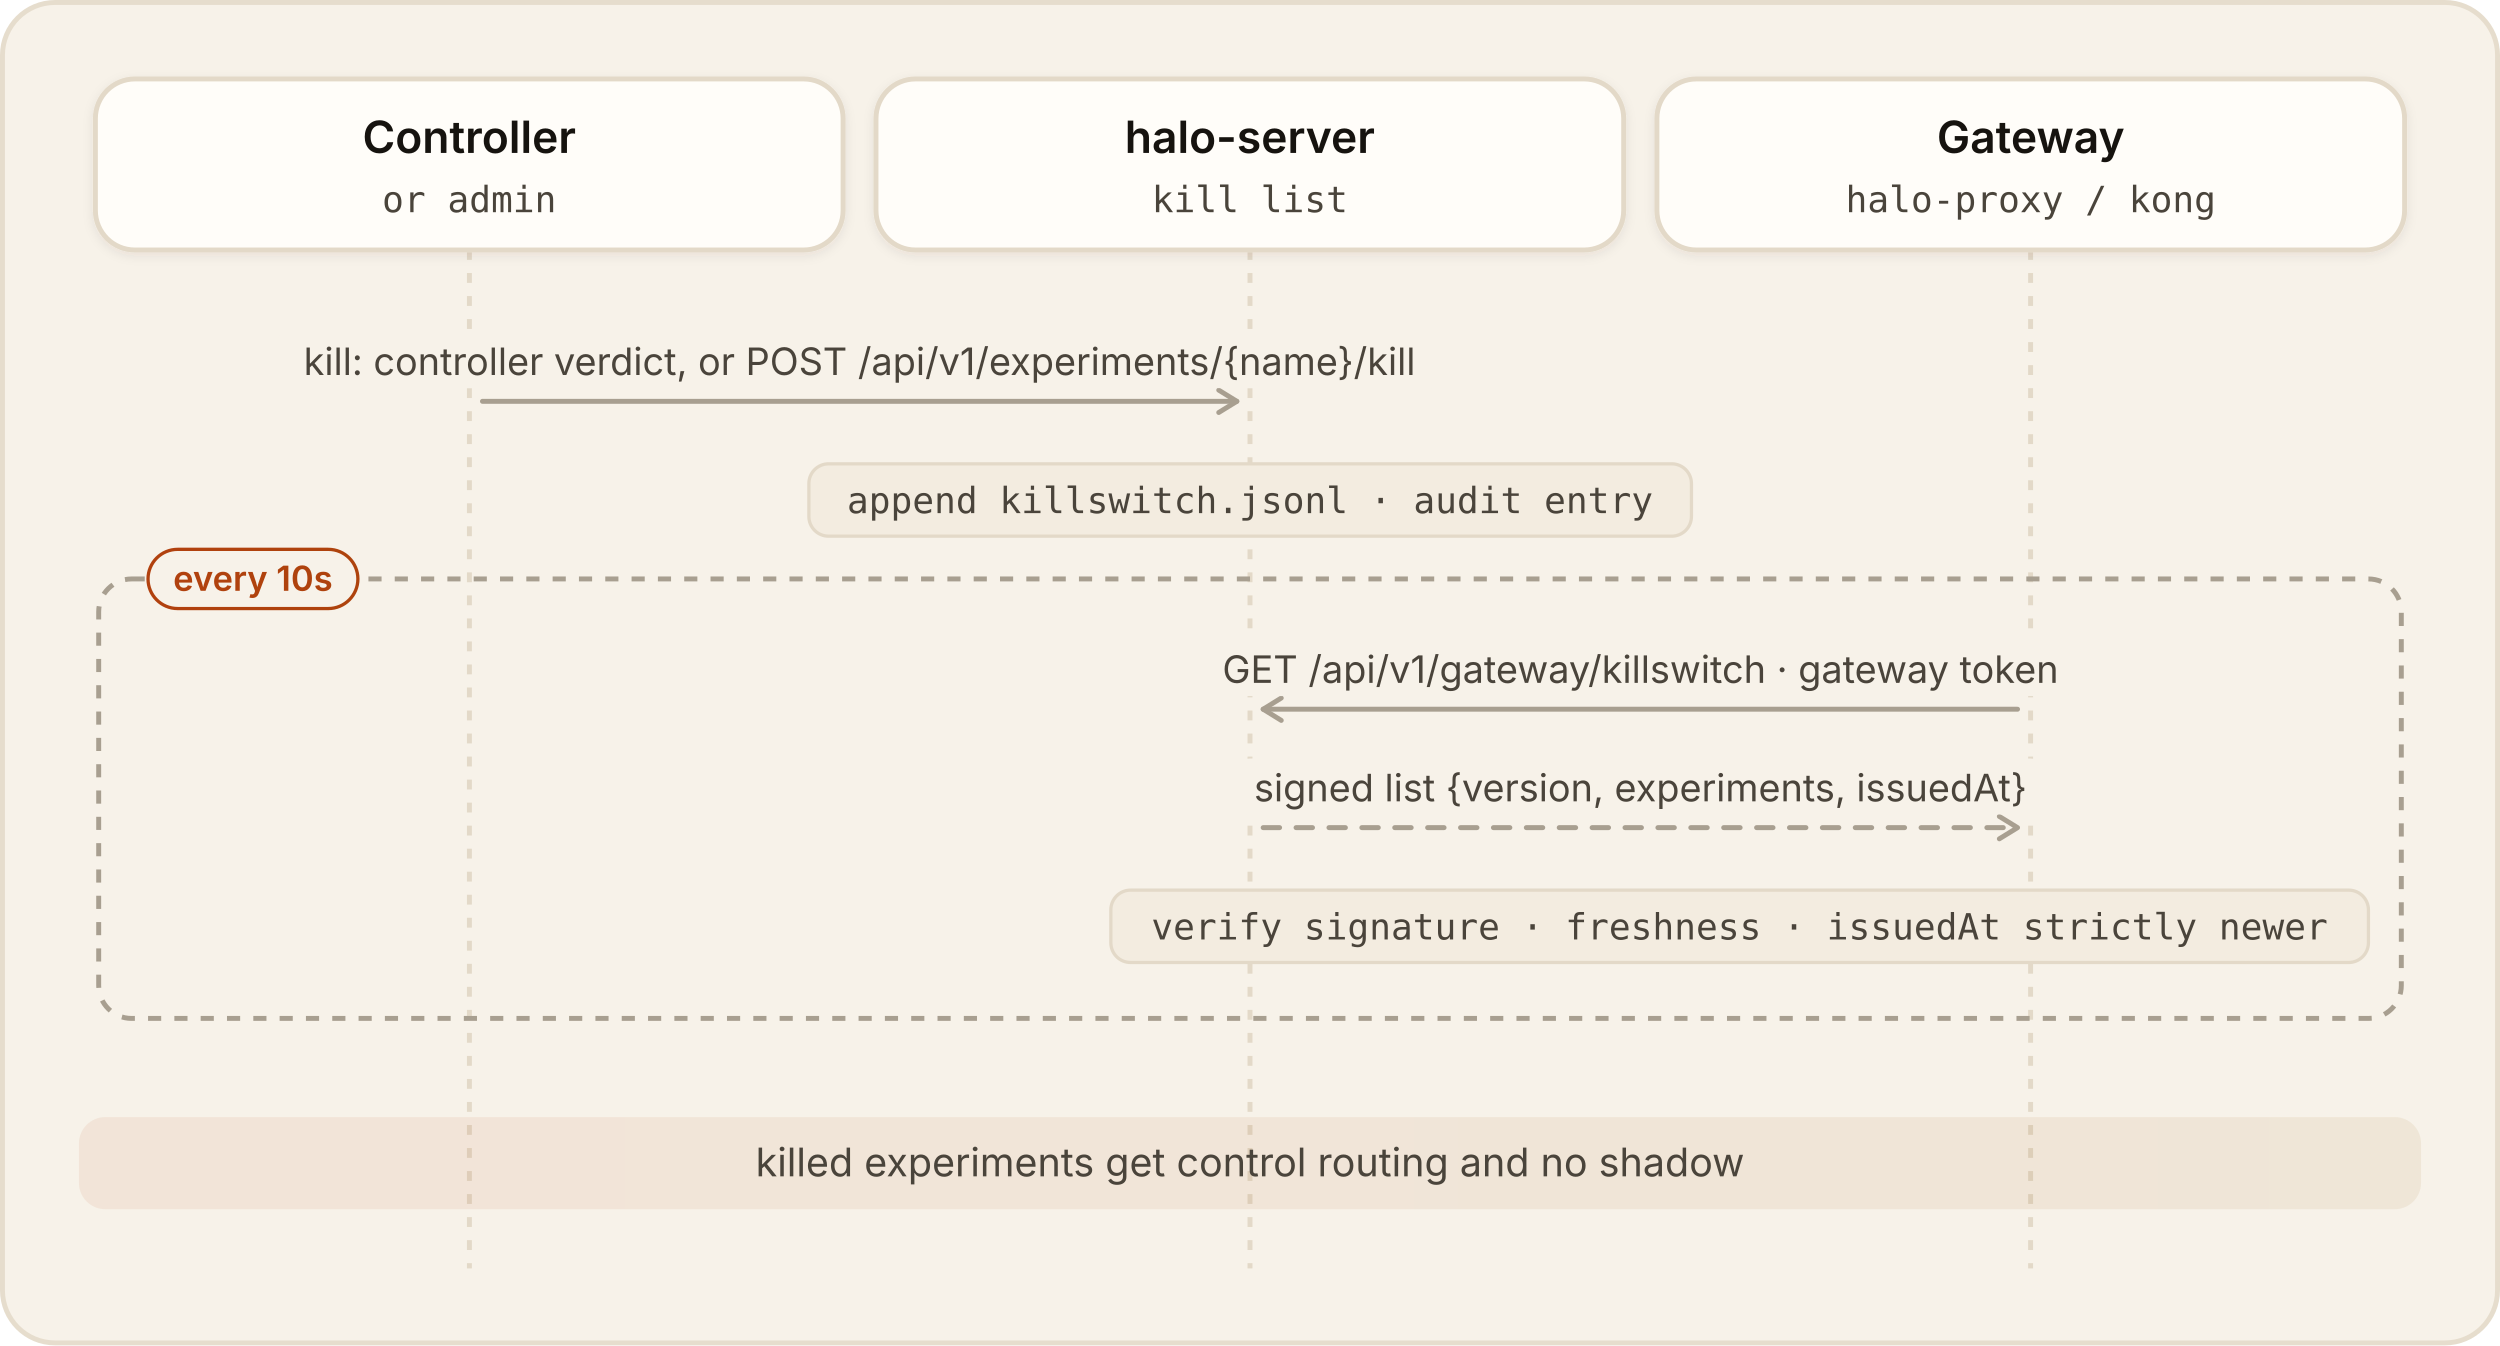
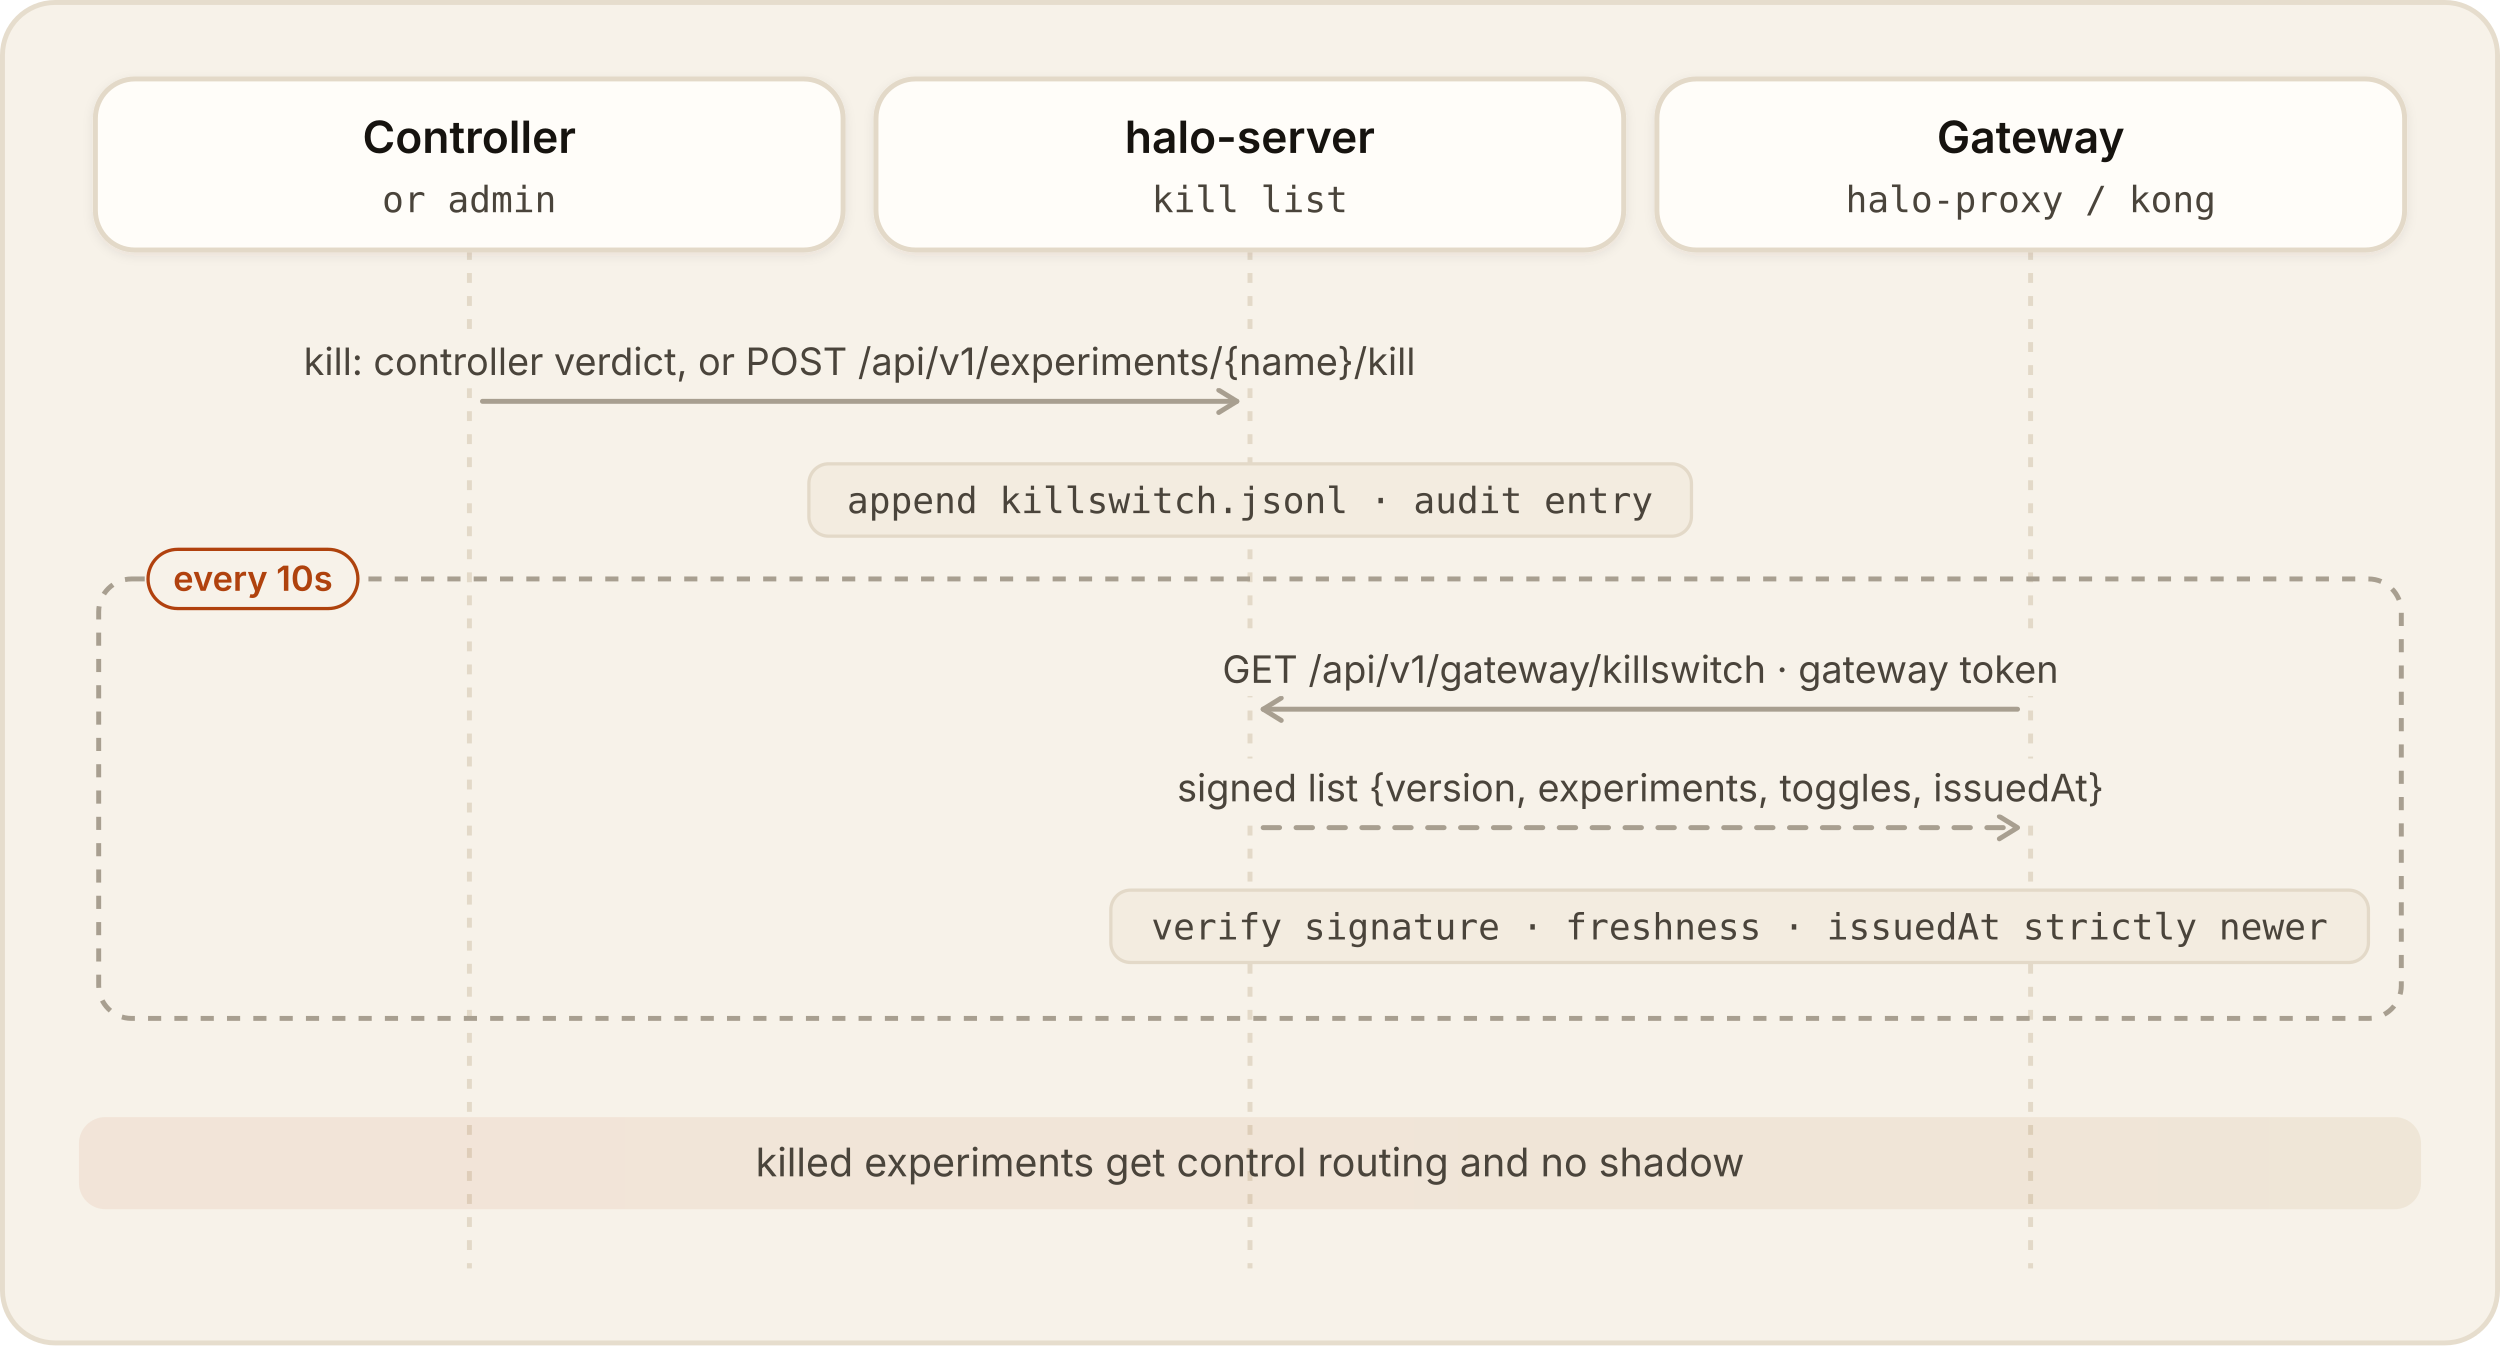
<svg xmlns="http://www.w3.org/2000/svg" viewBox="0 0 760 409" width="760" height="409" role="img" aria-labelledby="t d" font-family="ui-sans-serif,-apple-system,Inter,'Segoe UI',sans-serif">
  <style>
.cv{fill:#f7f2e9;stroke:#e6ddcd;stroke-width:1.5}
.card{fill:#fffdf9;stroke:#e3d9c8;stroke-width:1.5}
.soft{fill:url(#gs)}
.ring{fill:none;stroke:url(#ga);stroke-width:1.5}
.dcard{fill:#fbedea;stroke:#b42323;stroke-width:1.5}
.ghost{fill:none;stroke:#a89f90;stroke-width:1.5;stroke-dasharray:4 4}
.zone{fill:#f3ece0;stroke:#e0d5c2;stroke-width:1.5}
.chip{fill:#f3ece0;stroke:#e3d9c8;stroke-width:1}
text{font-family:ui-sans-serif,-apple-system,Inter,'Segoe UI',sans-serif}
.t{font-size:13.5px;font-weight:600;fill:#16130f}
.tm{font:600 12.5px ui-monospace,'SF Mono','JetBrains Mono',Menlo,Consolas,monospace;fill:#16130f}
.td{fill:#b42323}
.s{font-size:12px;fill:#4a443b}
.m{font:11px ui-monospace,'SF Mono','JetBrains Mono',Menlo,Consolas,monospace;fill:#4a443b}
.xs{font-size:10.5px;font-weight:500;fill:#655e52}
.xm{font-family:ui-monospace,'SF Mono','JetBrains Mono',Menlo,Consolas,monospace;font-weight:400}
.xa{fill:url(#ga);font-weight:600}
.xd{fill:#b42323;font-weight:600}
.xw{fill:#fffdf9;font-weight:600}
.k{font-size:10.5px;font-weight:600;letter-spacing:.08em;fill:#655e52}
.ka{fill:url(#ga)}
.h1{font-size:42px;font-weight:700;letter-spacing:-.02em;fill:#16130f}
.ln,.la,.ld,.lm{fill:none;stroke-width:1.5;stroke-linecap:round;stroke-linejoin:round}
.ln{stroke:#a89f90}.la{stroke:url(#ga)}.ld{stroke:#b42323}.lm{stroke:#e3d9c8}
.lane{stroke:#e3d9c8;stroke-width:1.5;stroke-dasharray:3 4}
.dash{stroke-dasharray:5 5}
.dl{fill:#a89f90}.da{fill:url(#ga)}.dd{fill:#b42323}
.pl{fill:#f7f2e9}.pa{fill:#f7f2e9;stroke:url(#ga);stroke-width:1}
.pd{fill:#fbedea;stroke:#b42323;stroke-width:1}.ps{fill:url(#ga)}
.fa{fill:url(#ga)}.fs{fill:url(#gs)}.fm{fill:#f3ece0}.fd{fill:#b42323}.ft{fill:#16130f}
.bdg{fill:url(#ga)}.bn{font-size:9.5px;font-weight:700;fill:#fffdf9}
.ic{fill:none;stroke:url(#ga);stroke-width:1.75;stroke-linecap:round;stroke-linejoin:round}
.pkt{fill:url(#ga)}
.grow{transform-box:fill-box;transform-origin:left;animation:grow 4.8s cubic-bezier(.6,0,.2,1) infinite}
@keyframes grow{0%{transform:scaleX(.08)}25%{transform:scaleX(.3)}50%{transform:scaleX(.55)}75%,100%{transform:scaleX(1)}}
.flow{stroke-dasharray:4 6;animation:flow 1.1s linear infinite}
@keyframes flow{to{stroke-dashoffset:-20}}
.blink{animation:blink 3.2s ease-in-out infinite}
@keyframes blink{0%,100%{opacity:.18}35%,65%{opacity:1}}
.pulse{transform-box:fill-box;transform-origin:center;animation:pulse 2.8s ease-out infinite}
@keyframes pulse{0%{opacity:.55;transform:scale(.6)}100%{opacity:0;transform:scale(1.5)}}
@media (prefers-reduced-motion:reduce){.flow,.blink,.pulse,.grow{animation:none}.blink{opacity:1}.pulse,.pkt{display:none}}
</style>
  <defs>
    <linearGradient id="ga" gradientUnits="userSpaceOnUse" x1="0" y1="0" x2="760" y2="0">
      <stop offset="0" stop-color="#b4400f" />
      <stop offset="1" stop-color="#8a5300" />
    </linearGradient>
    <linearGradient id="gs" gradientUnits="userSpaceOnUse" x1="0" y1="0" x2="760" y2="0">
      <stop offset="0" stop-color="#b4400f" stop-opacity="0.08" />
      <stop offset="1" stop-color="#8a5300" stop-opacity="0.08" />
    </linearGradient>
    <filter id="sh" x="-10%" y="-10%" width="120%" height="140%">
      <feDropShadow dx="0" dy="1" stdDeviation="1.6" flood-color="#3c280a" flood-opacity="0.08" />
    </filter>
  </defs>
  <rect class="cv" x=".75" y=".75" width="758.5" height="407.5" rx="16" />
  <path class="lane" d="M142.7 76V385.6" />
  <rect class="card" x="29.0" y="24" width="227.3" height="52" rx="12" filter="url(#sh)" />
  <text class="t" x="142.65" y="46.5" text-anchor="middle">Controller</text>
  <text class="m" x="142.65" y="64.5" text-anchor="middle">or admin</text>
  <path class="lane" d="M380.0 76V385.6" />
  <rect class="card" x="266.3" y="24" width="227.3" height="52" rx="12" filter="url(#sh)" />
  <text class="t" x="379.95" y="46.5" text-anchor="middle">halo-server</text>
  <text class="m" x="379.95" y="64.5" text-anchor="middle">kill list</text>
  <path class="lane" d="M617.3 76V385.6" />
  <rect class="card" x="503.7" y="24" width="227.3" height="52" rx="12" filter="url(#sh)" />
  <text class="t" x="617.35" y="46.5" text-anchor="middle">Gateway</text>
  <text class="m" x="617.35" y="64.5" text-anchor="middle">halo-proxy / kong</text>
  <path class="ln" d="M146.667 122L376 122" />
  <path class="ln hd" d="M370.5 125.4L376 122L370.5 118.6" />
  <rect class="pl" x="83.7" y="101" width="355.2" height="17" rx="4" />
  <text class="s" x="261.3" y="114" text-anchor="middle" style="font-size:11.5px">kill: controller verdict, or POST /api/v1/experiments/{name}/kill</text>
  <rect class="chip" x="245.9" y="141" width="268.3" height="22" rx="6" />
  <text class="m" x="380" y="156" text-anchor="middle">append killswitch.jsonl · audit entry</text>
  <path class="ln" d="M613.333 215.6L384 215.6" />
  <path class="ln hd" d="M389.5 212.2L384 215.6L389.5 219.0" />
  <rect class="pl" x="366.6" y="194.6" width="264.2" height="17" rx="4" />
  <text class="s" x="498.7" y="207.6" text-anchor="middle" style="font-size:11.5px">GET /api/v1/gateway/killswitch · gateway token</text>
  <path class="ln dash" d="M384 251.6L613.333 251.6" />
  <path class="ln hd" d="M607.8 255.0L613.333 251.6L607.8 248.2" />
-   <rect class="pl" x="375.9" y="230.6" width="245.5" height="17" rx="4" />
-   <text class="s" x="498.7" y="243.6" text-anchor="middle" style="font-size:11.5px">signed list {version, experiments, issuedAt}</text>
+   <rect class="pl" x="353.4" y="230.6" width="290.6" height="17" rx="4" />
+   <text class="s" x="498.7" y="243.6" text-anchor="middle" style="font-size:11.5px">signed list {version, experiments, toggles, issuedAt}</text>
  <rect class="chip" x="337.7" y="270.6" width="382.3" height="22" rx="6" />
  <text class="m" x="528.83" y="285.6" text-anchor="middle">verify signature · freshness · issuedAt strictly newer</text>
  <rect class="ghost" x="30" y="176" width="700" height="133.6" rx="10" />
  <rect class="pa" x="45.0" y="167" width="63.8" height="18" rx="9" />
  <text class="xs xa" x="76.885" y="179.6" text-anchor="middle">every 10s</text>
  <rect class="soft" x="24" y="339.6" width="712" height="28" rx="8" />
  <text class="s" x="380" y="357.6" text-anchor="middle">killed experiments get control routing and no shadow</text>
</svg>
